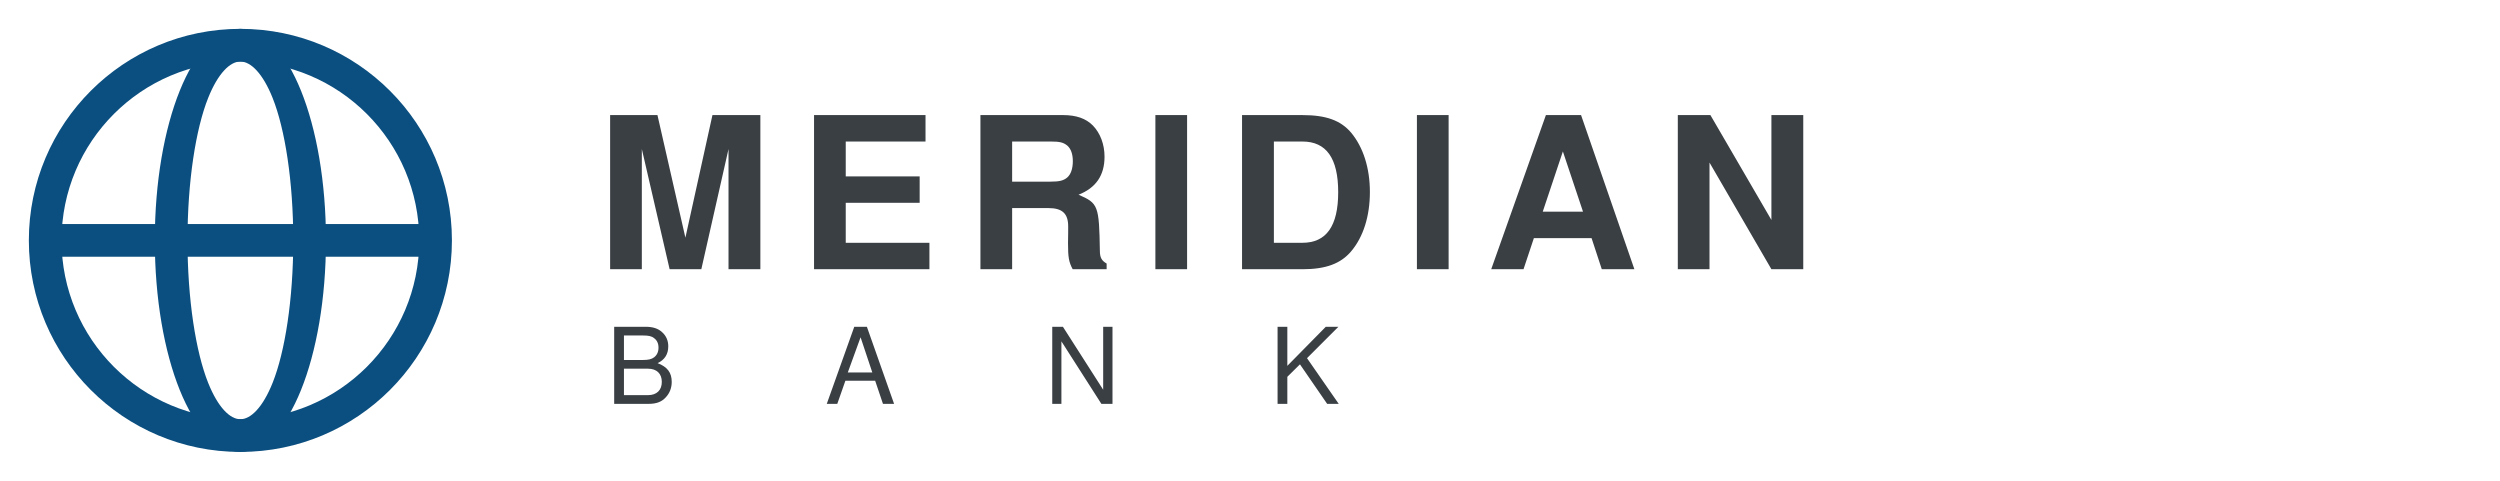
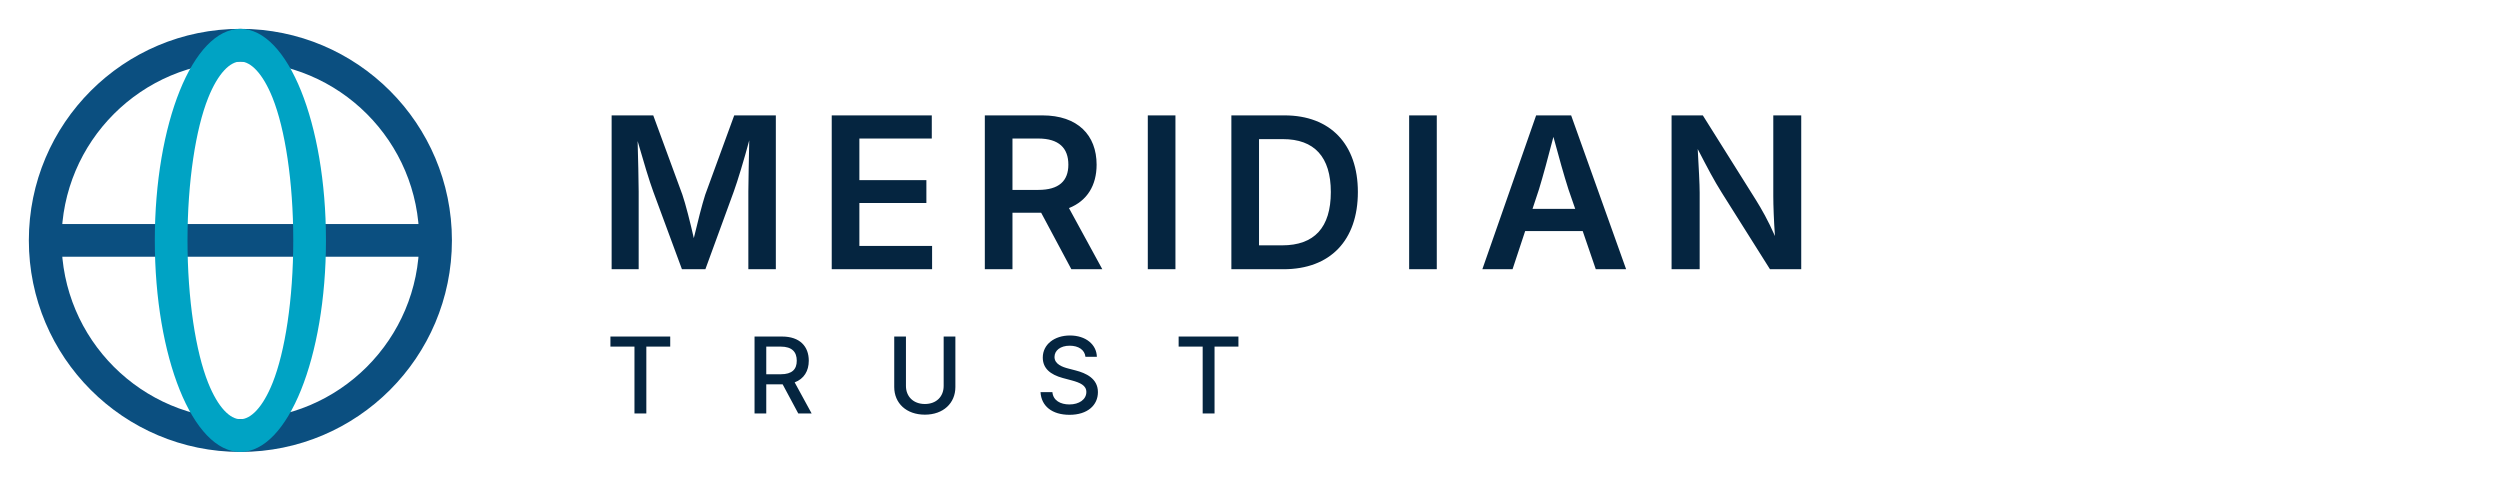
- <svg xmlns="http://www.w3.org/2000/svg" width="260" height="50" viewBox="0 0 260 50" fill="none">
+ <svg xmlns="http://www.w3.org/2000/svg" width="260" height="50" viewBox="0 0 260 50" fill="none" role="img" aria-label="Meridian Trust">
  <g>
    <path fill-rule="evenodd" clip-rule="evenodd" d="M25 3C12.85 3 3 12.85 3 25C3 37.15 12.85 47 25 47C37.15 47 47 37.15 47 25C47 12.85 37.15 3 25 3ZM25 6.4C35.273 6.4 43.6 14.727 43.6 25C43.6 35.273 35.273 43.6 25 43.6C14.727 43.6 6.4 35.273 6.4 25C6.4 14.727 14.727 6.4 25 6.4Z" fill="#0B4F80" />
-     <path fill-rule="evenodd" clip-rule="evenodd" d="M25 3C20.045 3 16.1 12.85 16.1 25C16.1 37.15 20.045 47 25 47C29.955 47 33.9 37.15 33.9 25C33.9 12.85 29.955 3 25 3ZM25 6.4C26.066 6.4 27.319 7.605 28.351 10.183C29.639 13.403 30.5 18.868 30.5 25C30.5 31.132 29.639 36.597 28.351 39.817C27.319 42.395 26.066 43.6 25 43.6C23.934 43.6 22.681 42.395 21.649 39.817C20.361 36.597 19.5 31.132 19.5 25C19.5 18.868 20.361 13.403 21.649 10.183C22.681 7.605 23.934 6.4 25 6.4Z" fill="#0B4F80" />
    <path d="M3.6 23.3H46.4V26.7H3.6V23.3Z" fill="#0B4F80" />
+     <path fill-rule="evenodd" clip-rule="evenodd" d="M25 3C20.045 3 16.1 12.85 16.1 25C16.1 37.15 20.045 47 25 47C29.955 47 33.9 37.15 33.9 25C33.9 12.85 29.955 3 25 3ZM25 6.4C26.066 6.4 27.319 7.605 28.351 10.183C29.639 13.403 30.5 18.868 30.5 25C30.5 31.132 29.639 36.597 28.351 39.817C27.319 42.395 26.066 43.6 25 43.6C23.934 43.6 22.681 42.395 21.649 39.817C20.361 36.597 19.5 31.132 19.5 25C19.5 18.868 20.361 13.403 21.649 10.183C22.681 7.605 23.934 6.4 25 6.4Z" fill="#00A3C4" />
  </g>
-   <text x="62" y="28" font-family="Helvetica Neue, Helvetica, Arial, sans-serif" font-size="22" font-weight="600" letter-spacing="2.6" fill="#3A3F44">MERIDIAN</text>
-   <text x="63" y="42" font-family="Helvetica Neue, Helvetica, Arial, sans-serif" font-size="11" font-weight="300" letter-spacing="6.2" fill="#3A3F44">B A N K</text>
+   <text x="62" y="28" font-family="Inter, Helvetica Neue, Helvetica, Arial, sans-serif" font-size="22" font-weight="600" letter-spacing="2.6" fill="#052540">MERIDIAN</text>
+   <text x="63" y="43" font-family="Inter, Helvetica Neue, Helvetica, Arial, sans-serif" font-size="11" font-weight="500" letter-spacing="7.4" fill="#052540">TRUST</text>
</svg>
